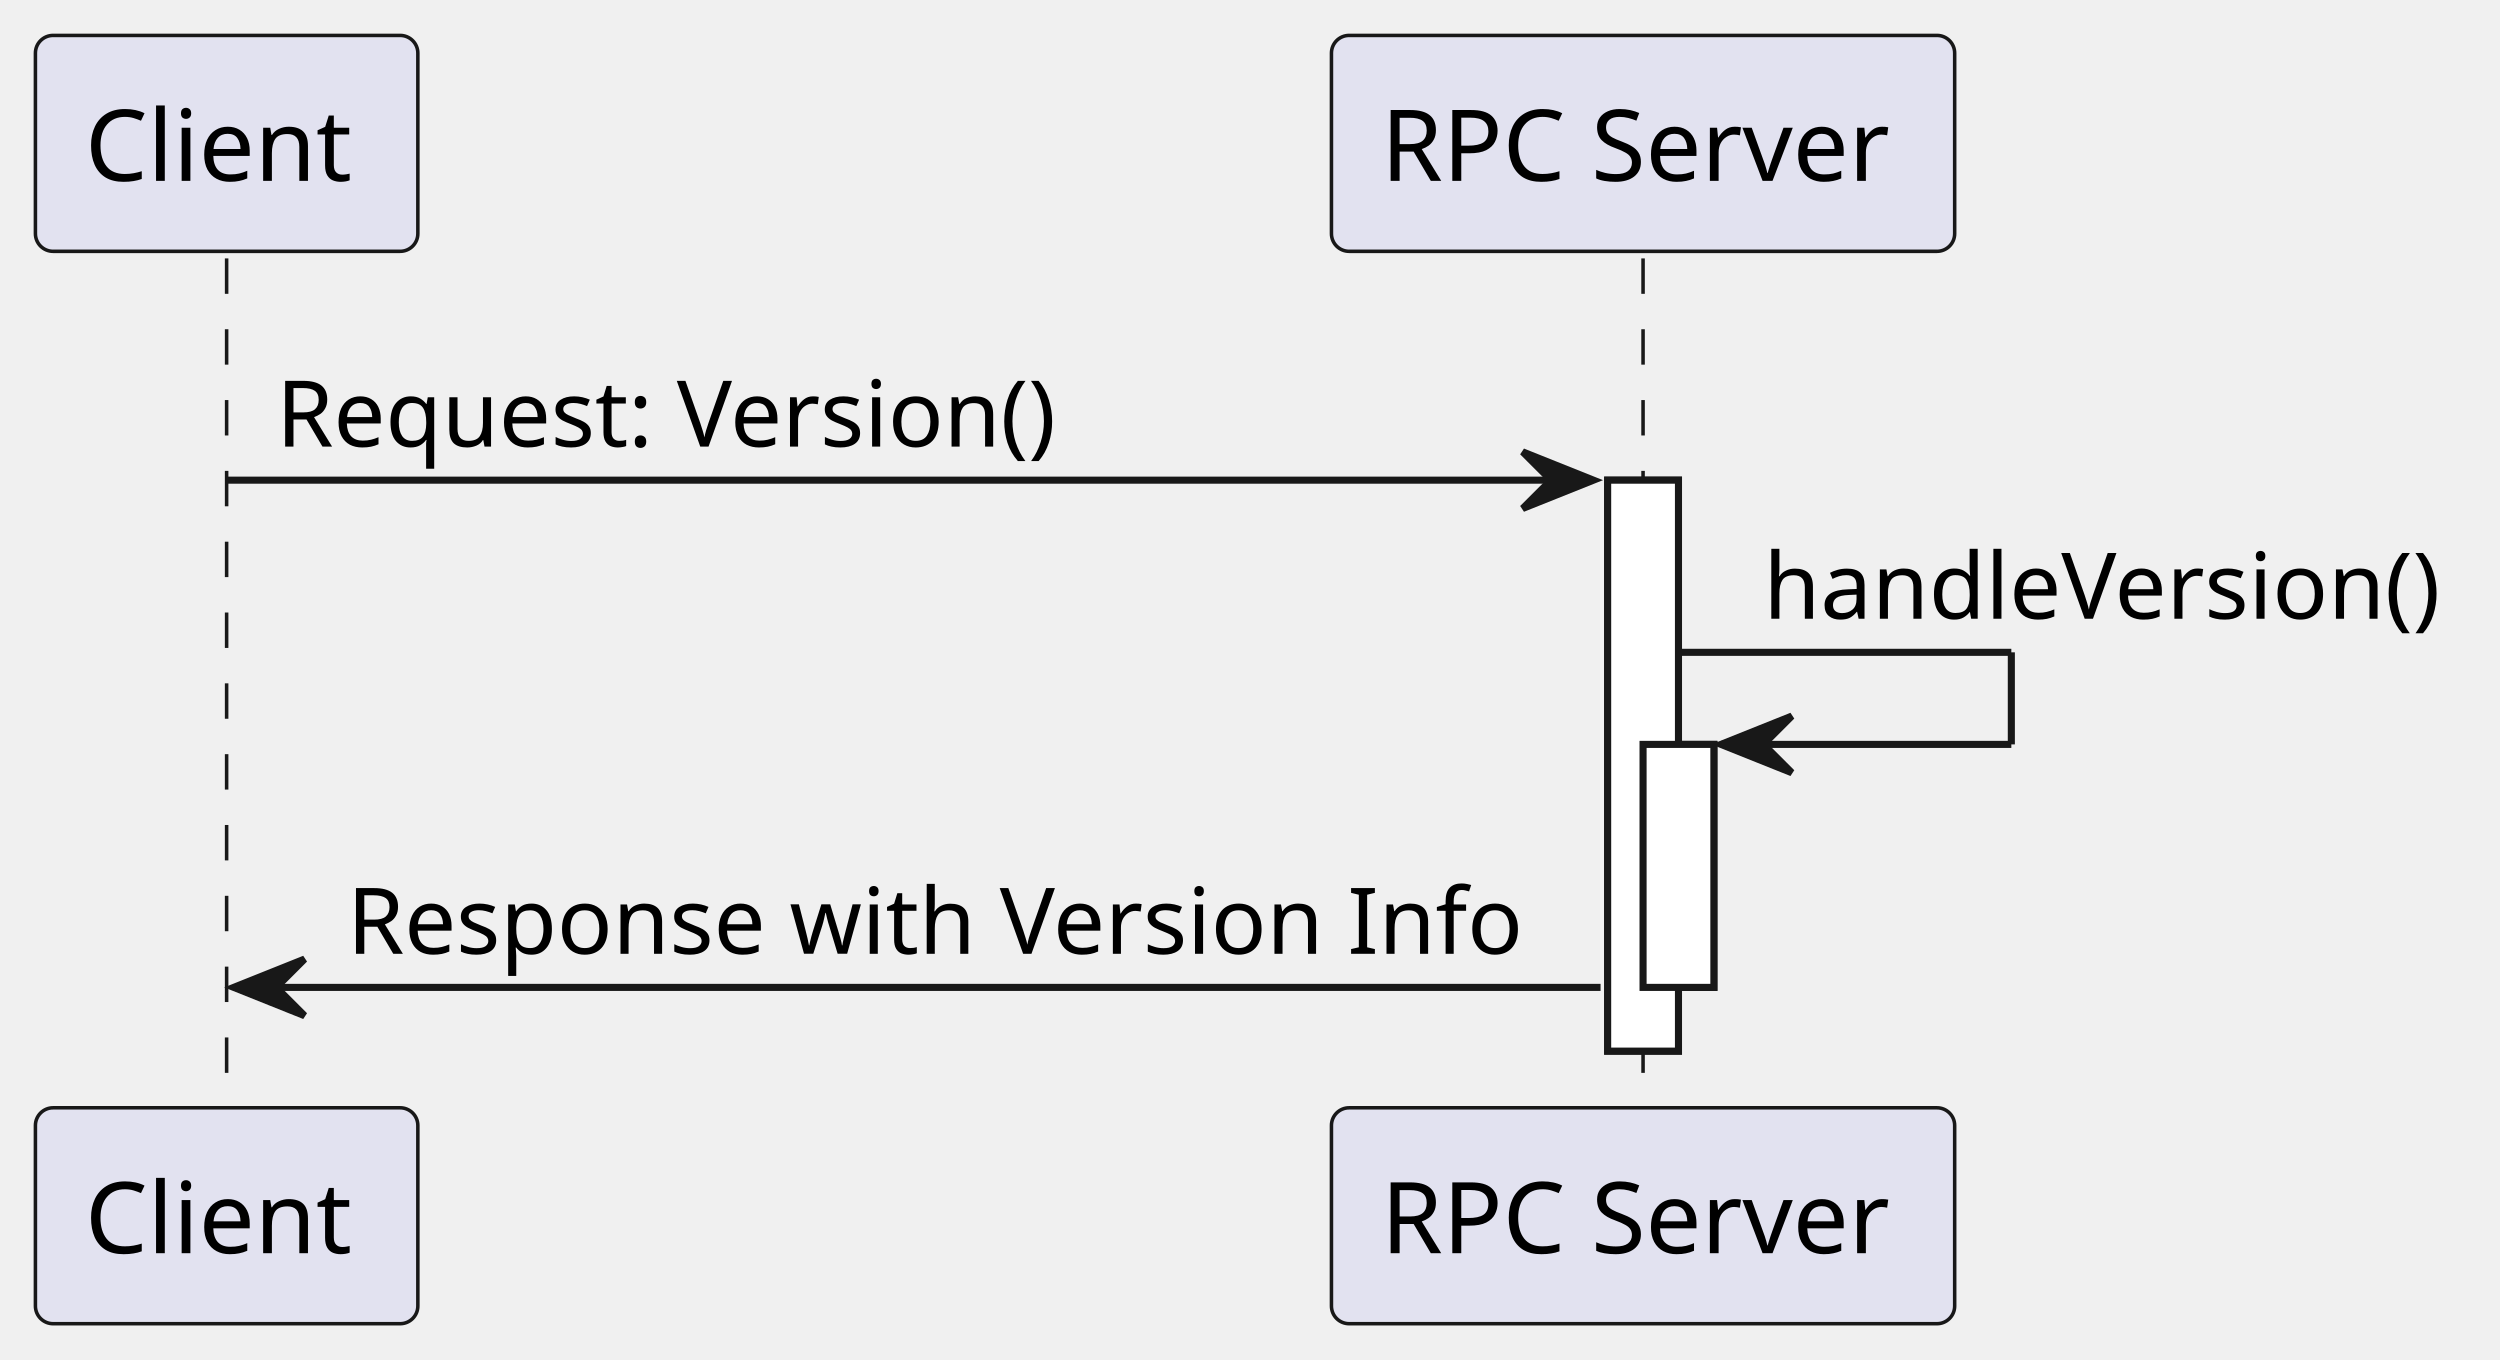
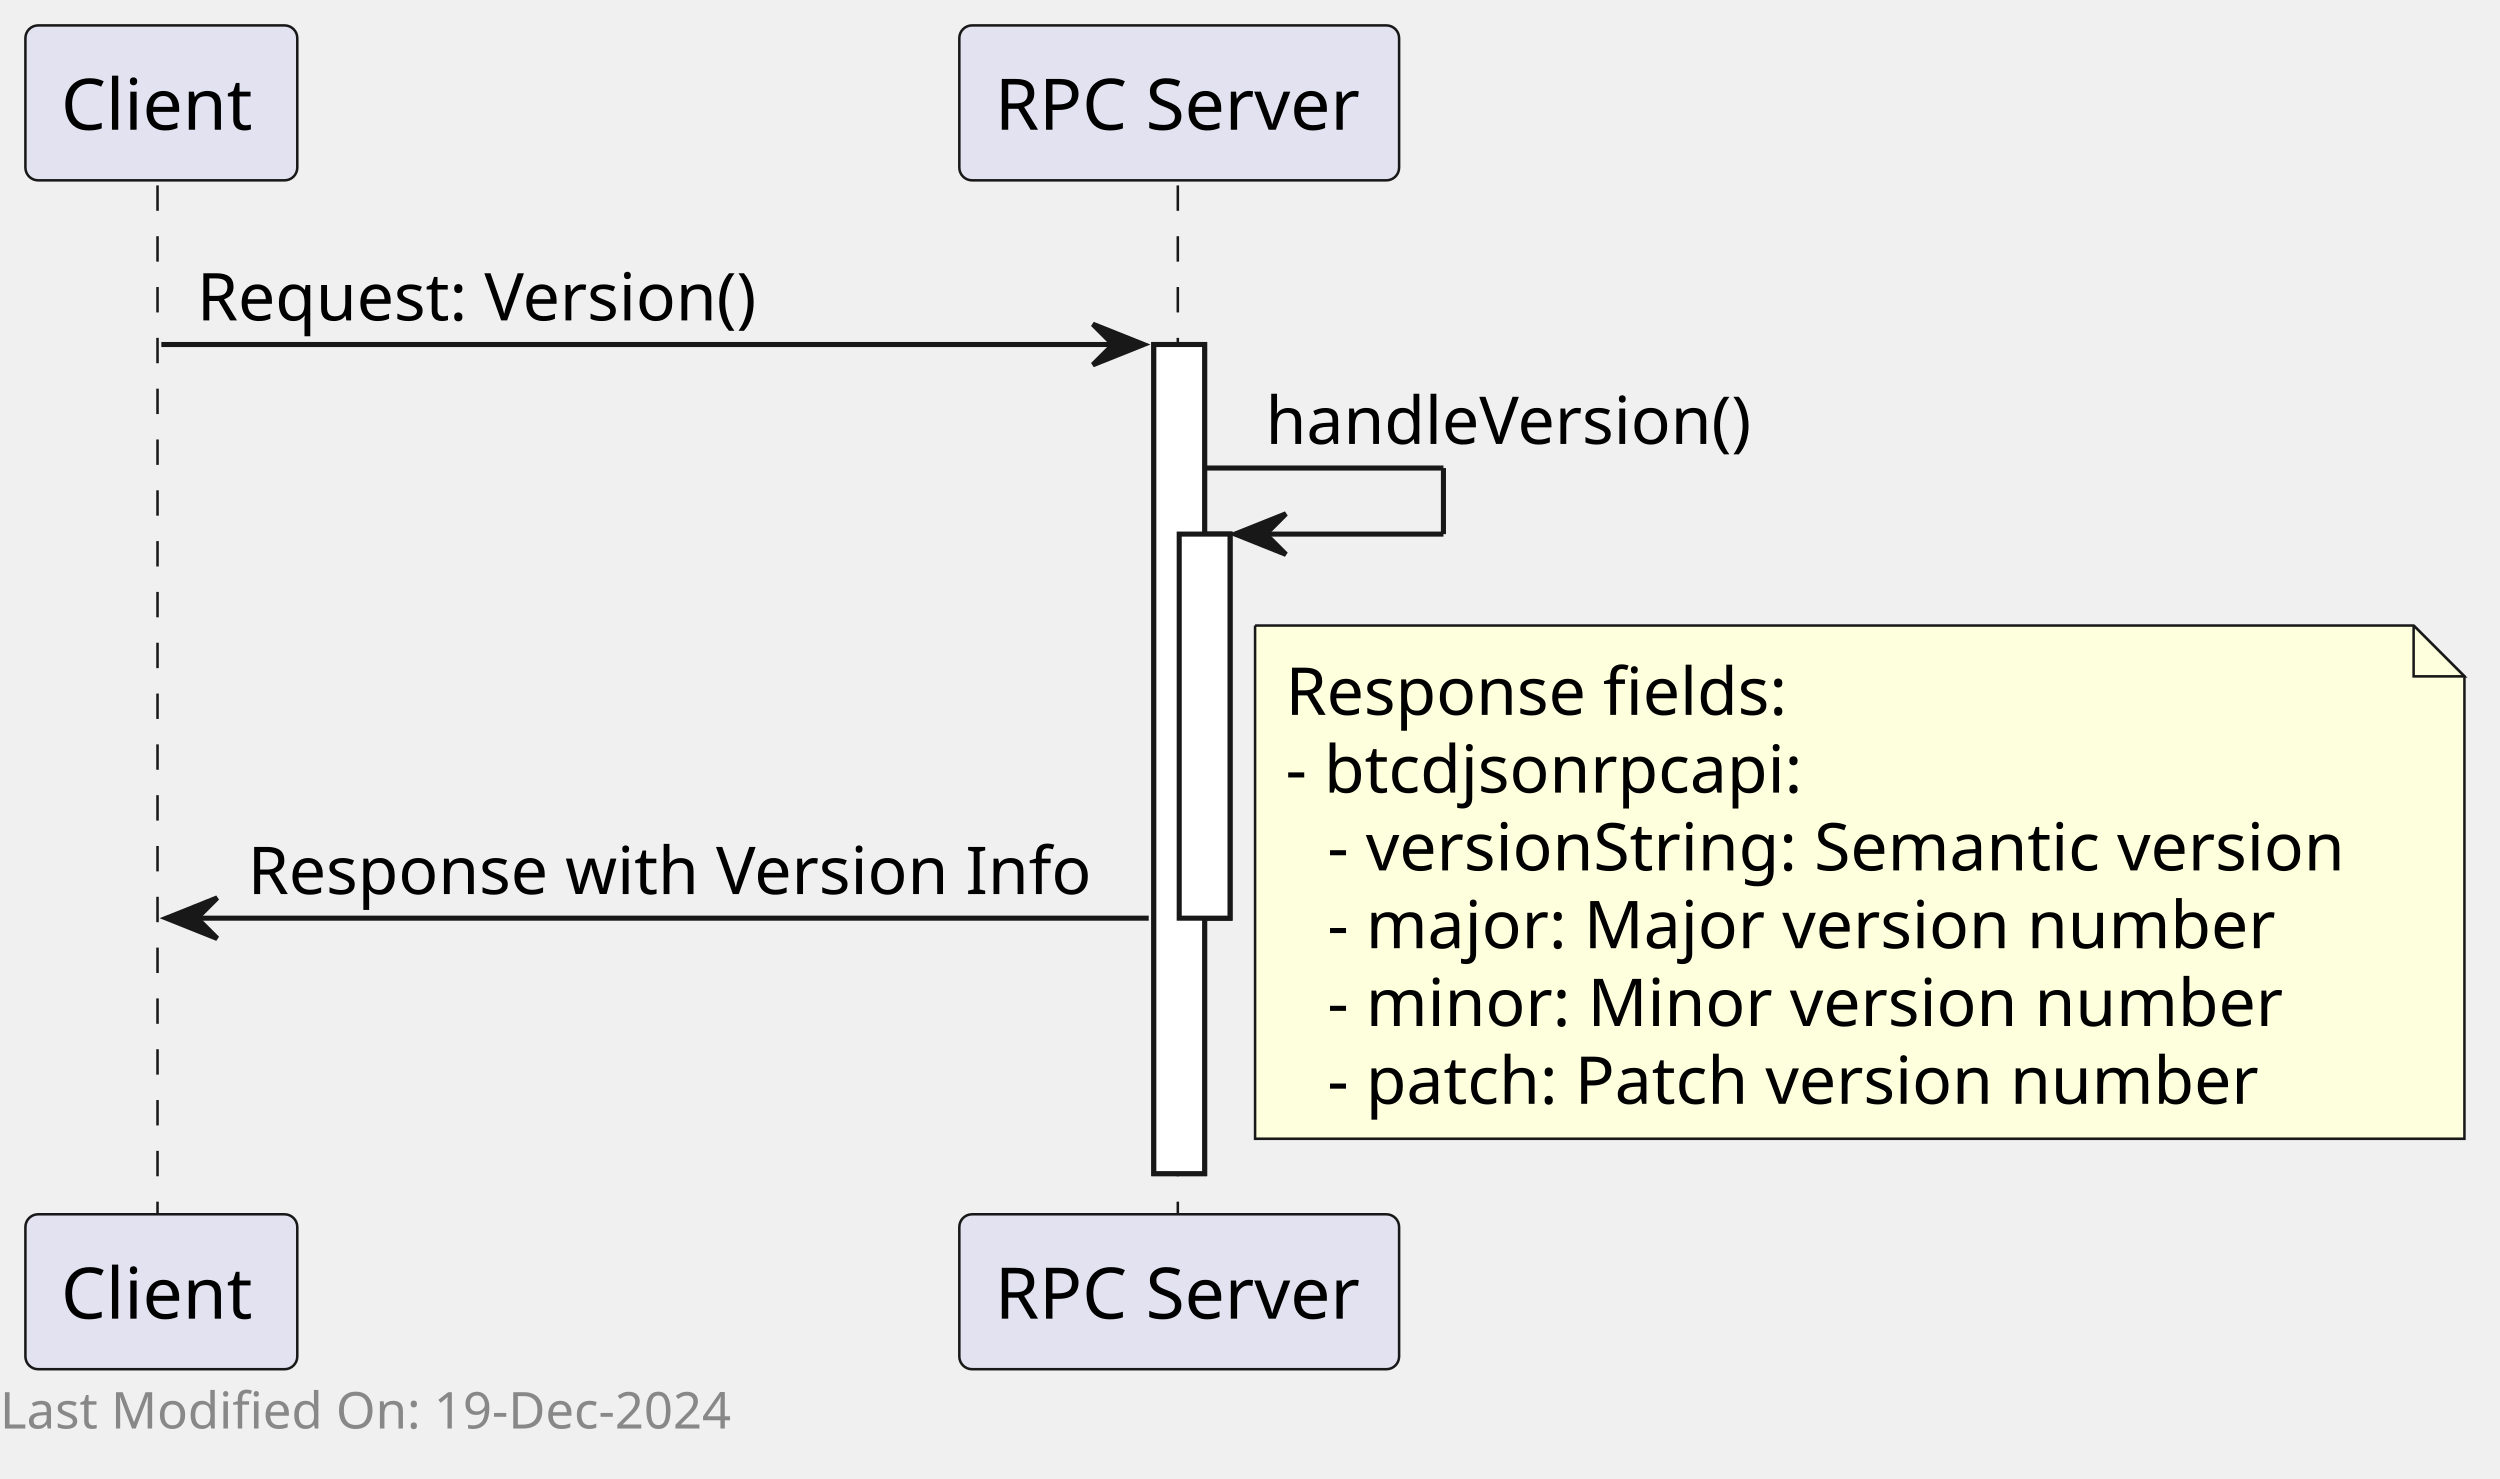
- <svg xmlns="http://www.w3.org/2000/svg" contentStyleType="text/css" height="192px" preserveAspectRatio="none" style="width:353px;height:192px;background:#FFFFFF;" version="1.1" viewBox="0 0 353 192" width="353px" zoomAndPan="magnify">
+ <svg xmlns="http://www.w3.org/2000/svg" contentStyleType="text/css" height="291px" preserveAspectRatio="none" style="width:492px;height:291px;background:#FFFFFF;" version="1.1" viewBox="0 0 492 291" width="492px" zoomAndPan="magnify">
  <defs />
  <g>
-     <rect fill="#FFFFFF" height="80.621" style="stroke:#181818;stroke-width:1.0;" width="10" x="227" y="67.799" />
-     <rect fill="#FFFFFF" height="34.31" style="stroke:#181818;stroke-width:1.0;" width="10" x="232" y="105.109" />
-     <line style="stroke:#181818;stroke-width:0.5;stroke-dasharray:5.0,5.0;" x1="32" x2="32" y1="36.488" y2="157.42" />
-     <line style="stroke:#181818;stroke-width:0.5;stroke-dasharray:5.0,5.0;" x1="232" x2="232" y1="36.488" y2="157.42" />
-     <rect fill="#E2E2F0" height="30.488" rx="2.5" ry="2.5" style="stroke:#181818;stroke-width:0.5;" width="54" x="5" y="5" />
-     <text fill="#000000" font-family="sans-serif" font-size="14" lengthAdjust="spacing" textLength="40" x="12" y="25.535">Client</text>
-     <rect fill="#E2E2F0" height="30.488" rx="2.5" ry="2.5" style="stroke:#181818;stroke-width:0.5;" width="54" x="5" y="156.42" />
-     <text fill="#000000" font-family="sans-serif" font-size="14" lengthAdjust="spacing" textLength="40" x="12" y="176.955">Client</text>
-     <rect fill="#E2E2F0" height="30.488" rx="2.5" ry="2.5" style="stroke:#181818;stroke-width:0.5;" width="88" x="188" y="5" />
-     <text fill="#000000" font-family="sans-serif" font-size="14" lengthAdjust="spacing" textLength="74" x="195" y="25.535">RPC Server</text>
-     <rect fill="#E2E2F0" height="30.488" rx="2.5" ry="2.5" style="stroke:#181818;stroke-width:0.5;" width="88" x="188" y="156.42" />
-     <text fill="#000000" font-family="sans-serif" font-size="14" lengthAdjust="spacing" textLength="74" x="195" y="176.955">RPC Server</text>
-     <rect fill="#FFFFFF" height="80.621" style="stroke:#181818;stroke-width:1.0;" width="10" x="227" y="67.799" />
-     <rect fill="#FFFFFF" height="34.31" style="stroke:#181818;stroke-width:1.0;" width="10" x="232" y="105.109" />
-     <polygon fill="#181818" points="215,63.799,225,67.799,215,71.799,219,67.799" style="stroke:#181818;stroke-width:1.0;" />
-     <line style="stroke:#181818;stroke-width:1.0;" x1="32" x2="221" y1="67.799" y2="67.799" />
-     <text fill="#000000" font-family="sans-serif" font-size="13" lengthAdjust="spacing" textLength="113" x="39" y="63.057">Request: Version()</text>
-     <line style="stroke:#181818;stroke-width:1.0;" x1="237" x2="284" y1="92.109" y2="92.109" />
-     <line style="stroke:#181818;stroke-width:1.0;" x1="284" x2="284" y1="92.109" y2="105.109" />
-     <line style="stroke:#181818;stroke-width:1.0;" x1="243" x2="284" y1="105.109" y2="105.109" />
-     <polygon fill="#181818" points="253,101.109,243,105.109,253,109.109,249,105.109" style="stroke:#181818;stroke-width:1.0;" />
-     <text fill="#000000" font-family="sans-serif" font-size="13" lengthAdjust="spacing" textLength="97" x="249" y="87.367">handleVersion()</text>
-     <polygon fill="#181818" points="43,135.42,33,139.42,43,143.42,39,139.42" style="stroke:#181818;stroke-width:1.0;" />
-     <line style="stroke:#181818;stroke-width:1.0;" x1="37" x2="226" y1="139.42" y2="139.42" />
-     <text fill="#000000" font-family="sans-serif" font-size="13" lengthAdjust="spacing" textLength="171" x="49" y="134.678">Response with Version Info</text>
+     <rect fill="#FFFFFF" height="163.174" style="stroke:#181818;stroke-width:1.0;" width="10" x="227.069" y="67.799" />
+     <rect fill="#FFFFFF" height="75.587" style="stroke:#181818;stroke-width:1.0;" width="10" x="232.069" y="105.109" />
+     <line style="stroke:#181818;stroke-width:0.5;stroke-dasharray:5.0,5.0;" x1="31" x2="31" y1="36.488" y2="239.973" />
+     <line style="stroke:#181818;stroke-width:0.5;stroke-dasharray:5.0,5.0;" x1="231.794" x2="231.794" y1="36.488" y2="239.973" />
+     <rect fill="#E2E2F0" height="30.488" rx="2.5" ry="2.5" style="stroke:#181818;stroke-width:0.5;" width="53.505" x="5" y="5" />
+     <text fill="#000000" font-family="sans-serif" font-size="14" lengthAdjust="spacing" textLength="39.505" x="12" y="25.535">Client</text>
+     <rect fill="#E2E2F0" height="30.488" rx="2.5" ry="2.5" style="stroke:#181818;stroke-width:0.5;" width="53.505" x="5" y="238.973" />
+     <text fill="#000000" font-family="sans-serif" font-size="14" lengthAdjust="spacing" textLength="39.505" x="12" y="259.508">Client</text>
+     <rect fill="#E2E2F0" height="30.488" rx="2.5" ry="2.5" style="stroke:#181818;stroke-width:0.5;" width="86.55" x="188.794" y="5" />
+     <text fill="#000000" font-family="sans-serif" font-size="14" lengthAdjust="spacing" textLength="72.55" x="195.794" y="25.535">RPC Server</text>
+     <rect fill="#E2E2F0" height="30.488" rx="2.5" ry="2.5" style="stroke:#181818;stroke-width:0.5;" width="86.55" x="188.794" y="238.973" />
+     <text fill="#000000" font-family="sans-serif" font-size="14" lengthAdjust="spacing" textLength="72.55" x="195.794" y="259.508">RPC Server</text>
+     <rect fill="#FFFFFF" height="163.174" style="stroke:#181818;stroke-width:1.0;" width="10" x="227.069" y="67.799" />
+     <rect fill="#FFFFFF" height="75.587" style="stroke:#181818;stroke-width:1.0;" width="10" x="232.069" y="105.109" />
+     <polygon fill="#181818" points="215.069,63.799,225.069,67.799,215.069,71.799,219.069,67.799" style="stroke:#181818;stroke-width:1.0;" />
+     <line style="stroke:#181818;stroke-width:1.0;" x1="31.752" x2="221.069" y1="67.799" y2="67.799" />
+     <text fill="#000000" font-family="sans-serif" font-size="13" lengthAdjust="spacing" textLength="114.626" x="38.752" y="63.057">Request: Version()</text>
+     <line style="stroke:#181818;stroke-width:1.0;" x1="237.069" x2="284.069" y1="92.109" y2="92.109" />
+     <line style="stroke:#181818;stroke-width:1.0;" x1="284.069" x2="284.069" y1="92.109" y2="105.109" />
+     <line style="stroke:#181818;stroke-width:1.0;" x1="243.069" x2="284.069" y1="105.109" y2="105.109" />
+     <polygon fill="#181818" points="253.069,101.109,243.069,105.109,253.069,109.109,249.069,105.109" style="stroke:#181818;stroke-width:1.0;" />
+     <text fill="#000000" font-family="sans-serif" font-size="13" lengthAdjust="spacing" textLength="98.452" x="249.069" y="87.367">handleVersion()</text>
+     <polygon fill="#181818" points="42.752,176.696,32.752,180.696,42.752,184.696,38.752,180.696" style="stroke:#181818;stroke-width:1.0;" />
+     <line style="stroke:#181818;stroke-width:1.0;" x1="36.752" x2="226.069" y1="180.696" y2="180.696" />
+     <text fill="#000000" font-family="sans-serif" font-size="13" lengthAdjust="spacing" textLength="171.317" x="48.752" y="175.954">Response with Version Info</text>
+     <path d="M247,123.109 L247,224.109 L485,224.109 L485,133.109 L475,123.109 L247,123.109 " fill="#FEFFDD" style="stroke:#181818;stroke-width:0.5;" />
+     <path d="M475,123.109 L475,133.109 L485,133.109 L475,123.109 " fill="#FEFFDD" style="stroke:#181818;stroke-width:0.5;" />
+     <text fill="#000000" font-family="sans-serif" font-size="13" lengthAdjust="spacing" textLength="102.769" x="253" y="140.678">Response fields:</text>
+     <text fill="#000000" font-family="sans-serif" font-size="13" lengthAdjust="spacing" textLength="109.548" x="253" y="155.988">- btcdjsonrpcapi:</text>
+     <text fill="#000000" font-family="sans-serif" font-size="13" lengthAdjust="spacing" textLength="209.454" x="261.227" y="171.299">- versionString: Semantic version</text>
+     <text fill="#000000" font-family="sans-serif" font-size="13" lengthAdjust="spacing" textLength="195.044" x="261.227" y="186.609">- major: Major version number</text>
+     <text fill="#000000" font-family="sans-serif" font-size="13" lengthAdjust="spacing" textLength="196.428" x="261.227" y="201.92">- minor: Minor version number</text>
+     <text fill="#000000" font-family="sans-serif" font-size="13" lengthAdjust="spacing" textLength="191.737" x="261.227" y="217.231">- patch: Patch version number</text>
+     <text fill="#888888" font-family="sans-serif" font-size="10" lengthAdjust="spacing" textLength="156.392" x="0" y="281.129">Last Modified On: 19-Dec-2024</text>
  </g>
</svg>
